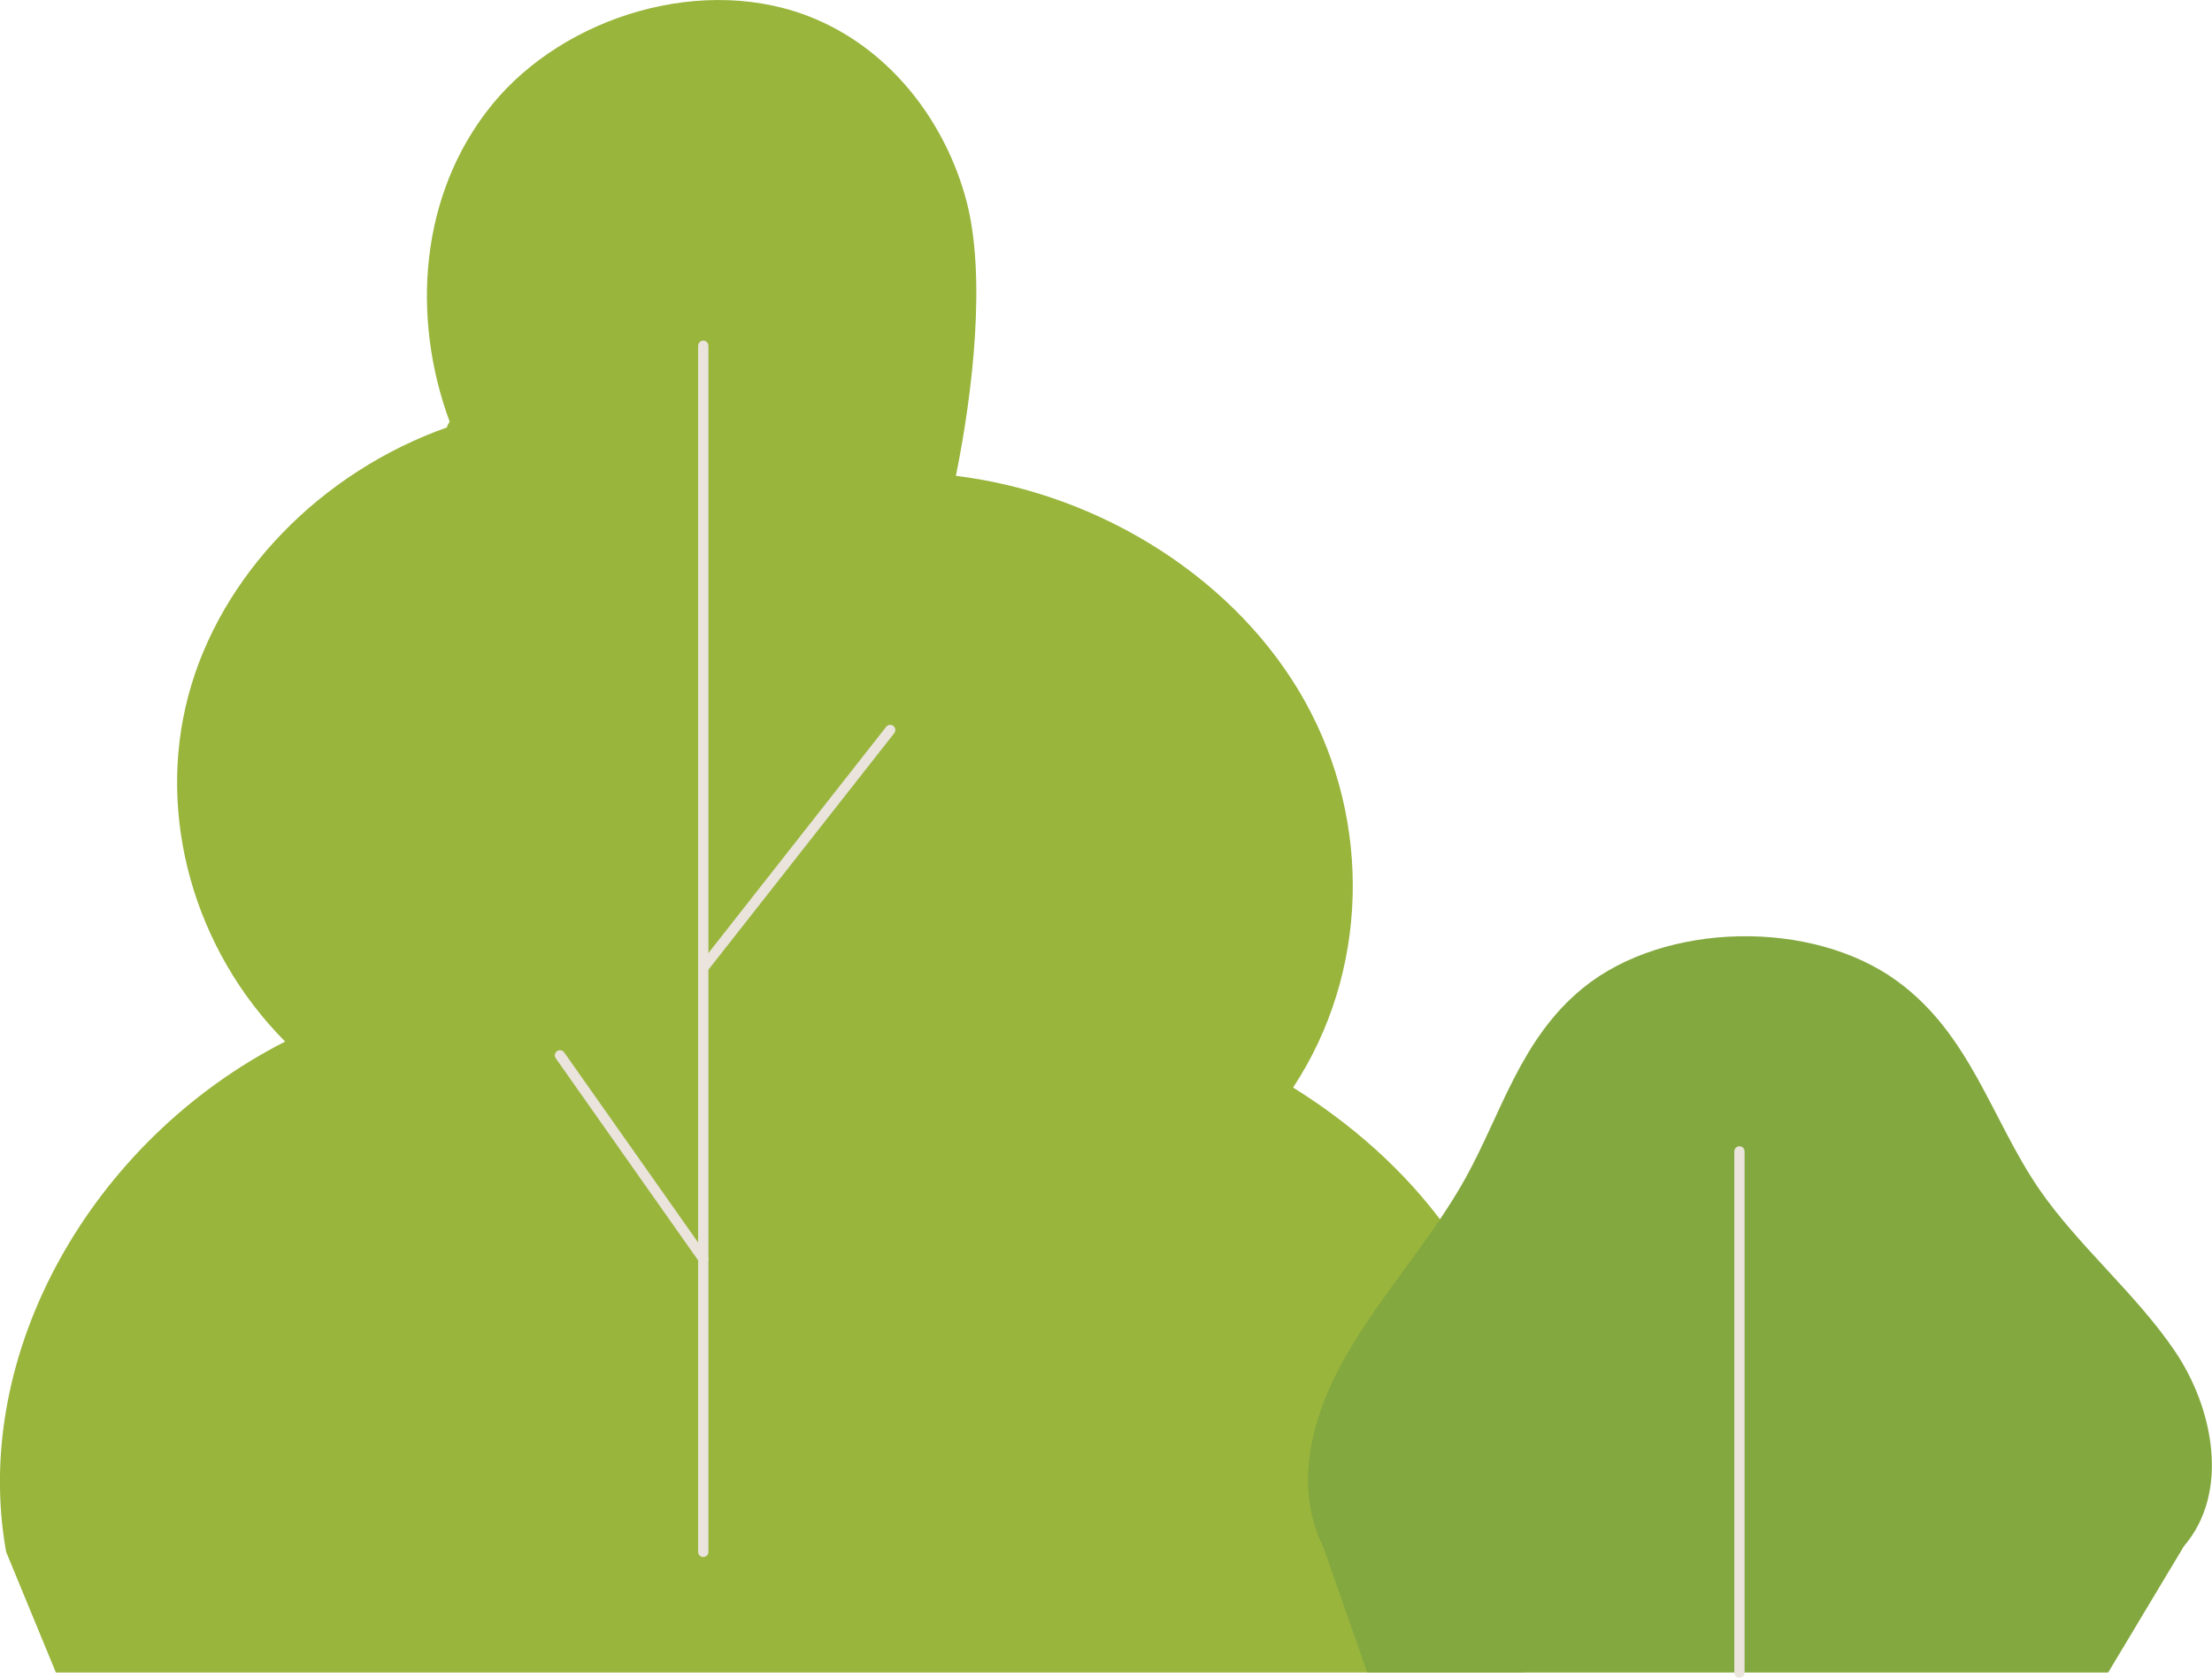
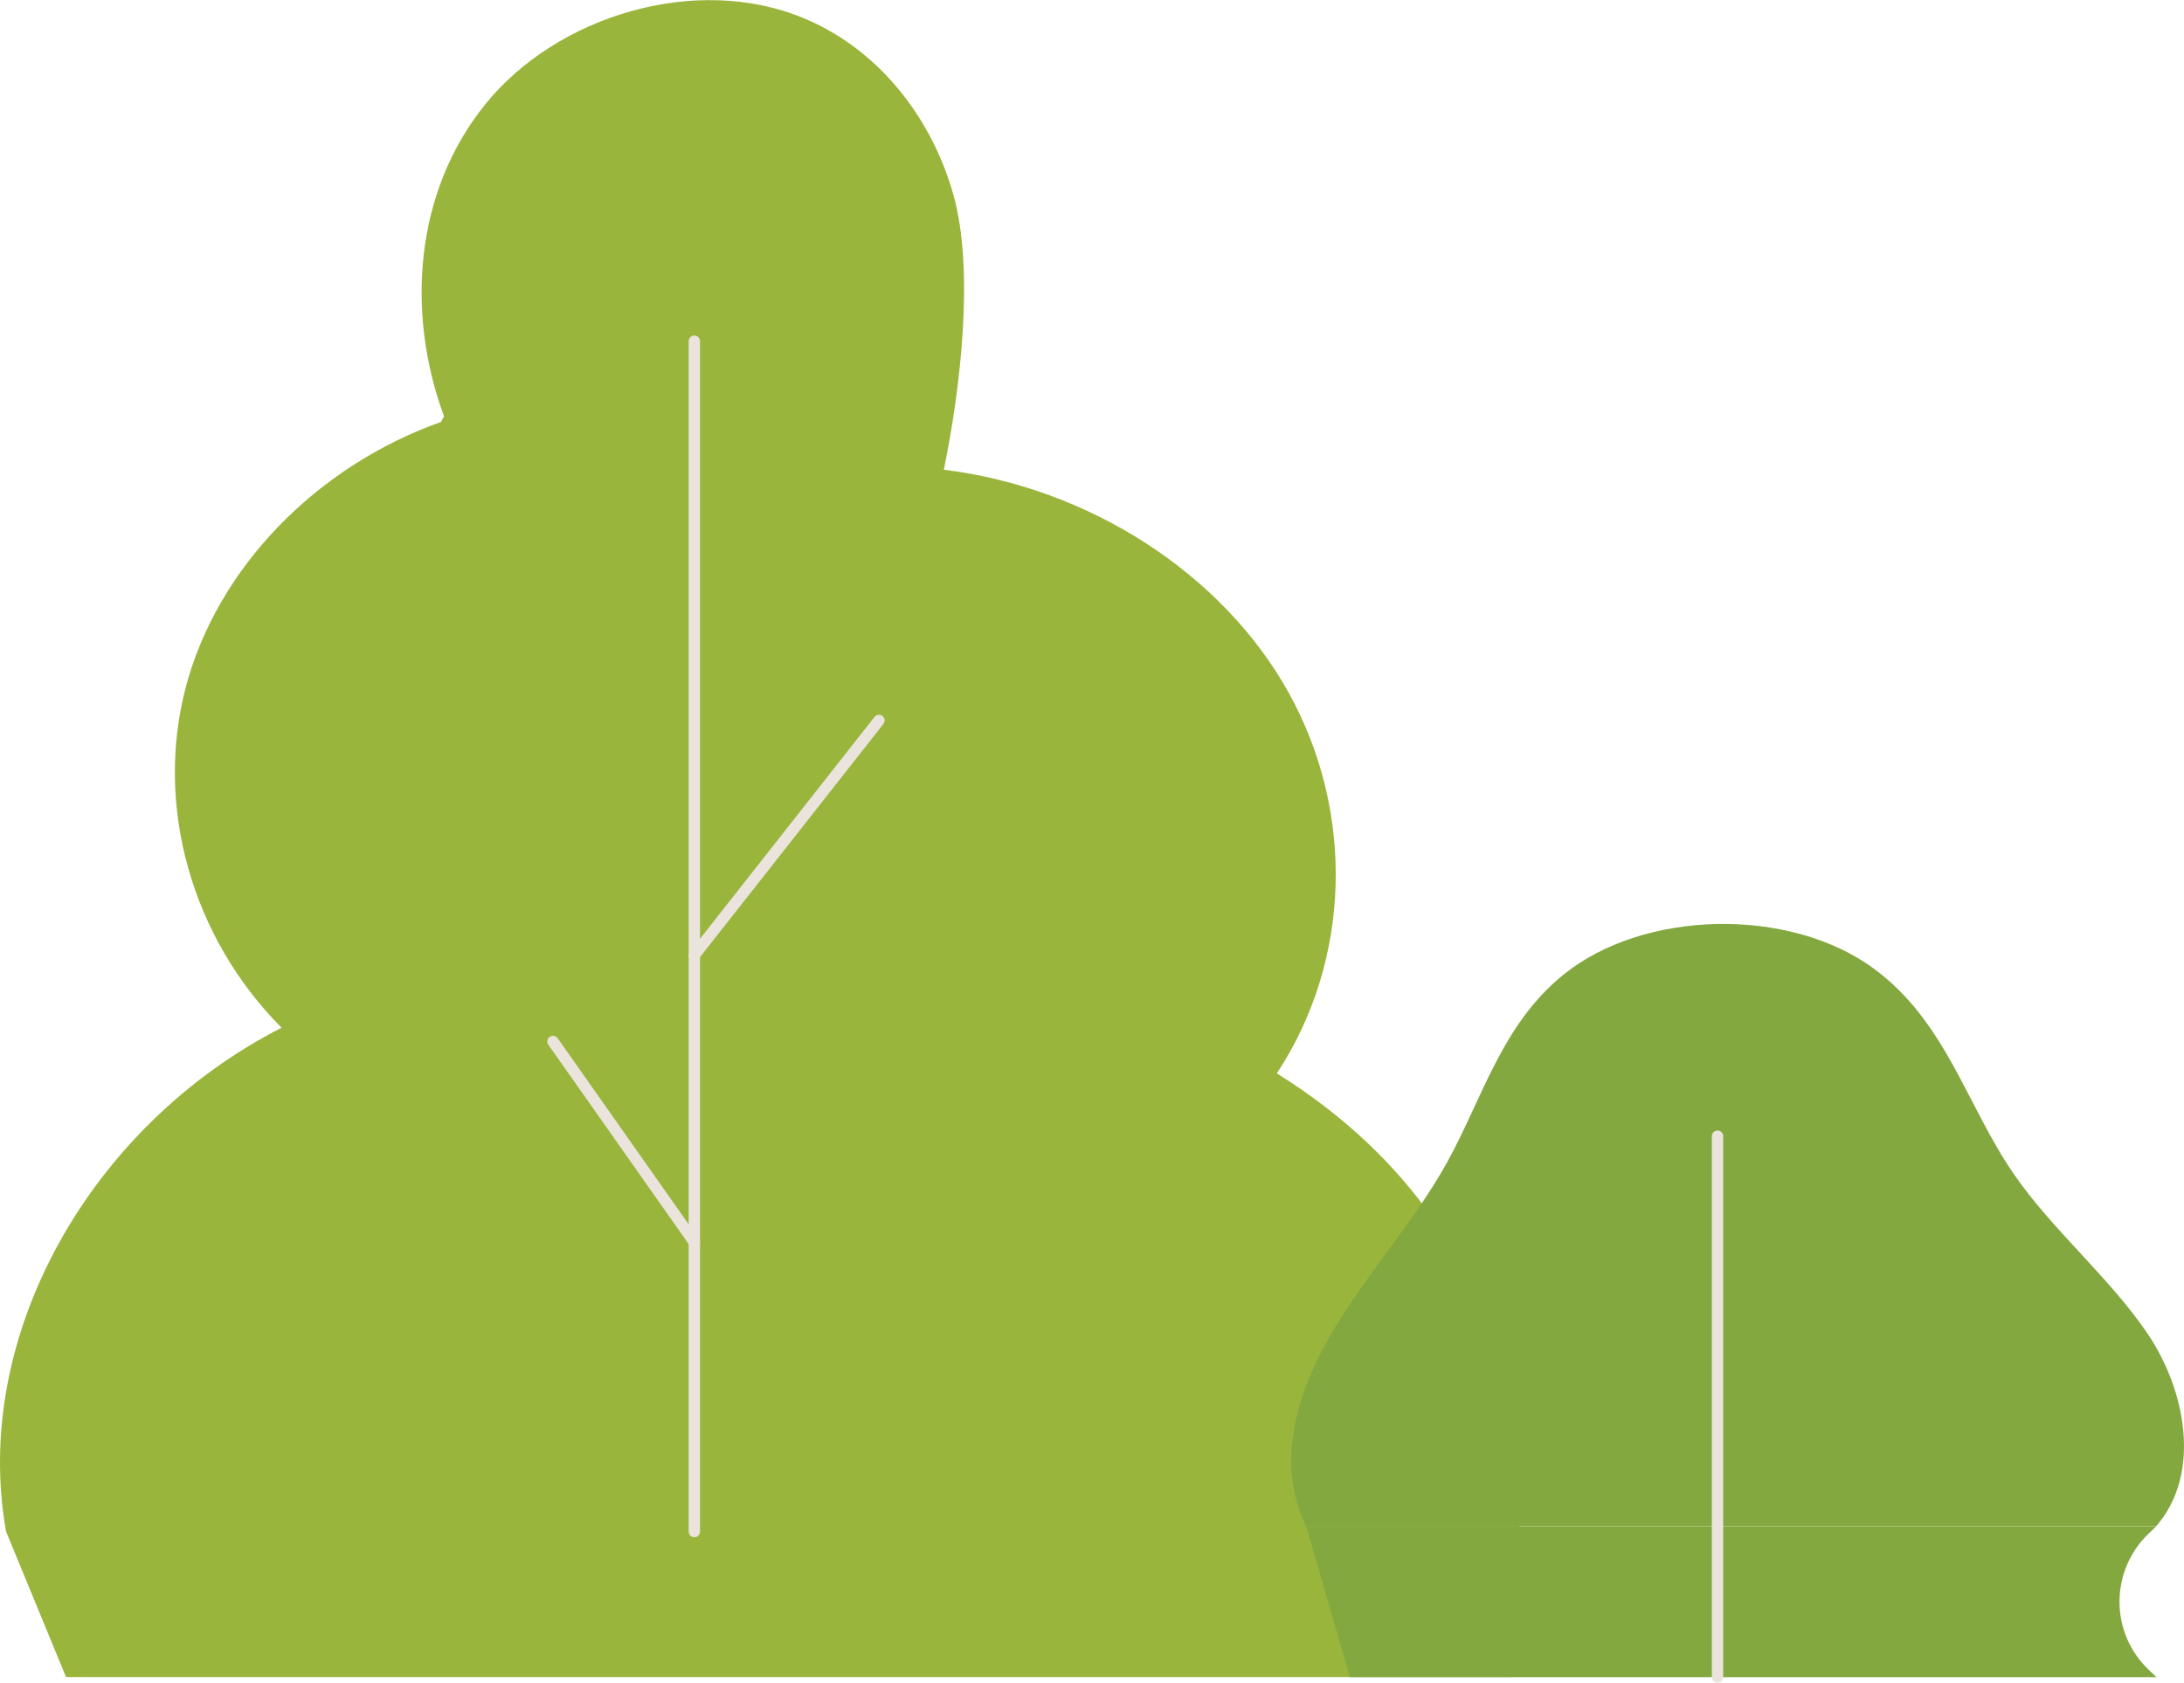
- <svg xmlns="http://www.w3.org/2000/svg" id="Layer_1" version="1.1" viewBox="0 0 1333.6 1011.3">
+ <svg xmlns="http://www.w3.org/2000/svg" id="Layer_1" version="1.1" viewBox="0 0 1362.9 1050.4">
  <defs>
    <style>
      .st0 {
        fill: #99b53c;
      }

      .st1 {
+         fill: #83a83f;
+       }
+ 
+       .st2 {
        fill: none;
        stroke: #eae4dc;
        stroke-linecap: round;
        stroke-linejoin: round;
-         stroke-width: 6.2px;
-       }
- 
-       .st2 {
-         fill: #83a83f;
+         stroke-width: 7.1px;
      }
    </style>
  </defs>
-   <path class="st0" d="M779.6,655.5c45.7-69.4,47.6-159.9,7.3-232.5-40.3-72.6-121.7-125.2-210.6-136.2,10.1-49.6,18.5-120.6,6.2-166.3-12.3-45.7-43.8-89-90.8-109-66.6-28.3-151.8-1.8-195.3,51.9-43.5,53.7-48.6,127.7-25.3,190.8-2.1,3.3-1.7,3.3-1.3,3.3-76.7,27.1-137.1,89.5-156.3,162-19.2,72.4,3.4,152.9,58.4,208.3C54.7,687.5-17.7,816.5,3.7,935.4l30,72.7h884.7l9.1-72.7c0-.6,23.3-173.2-147.9-279.9Z" />
-   <polygon class="st2" points="797.6 931.9 824.3 1008.1 1271 1008.1 1316.7 931.9 797.6 931.9" />
+   <path class="st0" d="M796.8,670c46.7-70.9,48.6-163.4,7.4-237.6-41.2-74.2-124.3-128-215.2-139.2,10.4-50.7,18.9-123.2,6.4-170-12.6-46.7-44.7-91-92.8-111.4-68-28.9-155.2-1.8-199.6,53.1-44.5,54.9-49.7,130.5-25.9,195-2.1,3.3-1.7,3.3-1.4,3.3-78.4,27.7-140.1,91.5-159.7,165.5-19.6,74,3.4,156.2,59.7,212.8C56,702.7-18,834.4,3.8,956l37.4,90.8h901.7s5-90.8,5-90.8c0-.6,23.8-177.1-151.1-286Z" />
+   <path class="st1" d="M815.1,952.5l27.3,94.4h503.3l-4.9-4.7c-24.2-23.1-24.2-61.7,0-84.9l4.9-4.7h-530.6Z" />
  <g>
-     <path class="st2" d="M1316.7,931.9c27.8-32.3,17.8-83.3-5.6-117.7-23.4-34.5-58.2-63.3-81.8-97.6-28.7-42-41.2-92.8-85.3-125.1-51.5-37.8-140.5-35.9-189.5,3.9-37.7,30.6-49.2,75.4-70.9,114.6-20.3,36.6-50.2,69.4-71.3,105.7-21.1,36.3-33,79-14.7,116.3h519.1Z" />
+     <path class="st1" d="M1345.7,952.5c28.4-33,18.2-85.1-5.7-120.3-23.9-35.2-59.5-64.6-83.6-99.8-29.4-42.9-42.1-94.8-87.2-127.9-52.6-38.6-143.6-36.7-193.7,4-38.5,31.3-50.3,77-72.5,117.1-20.7,37.4-51.3,70.9-72.9,108.1-21.6,37.1-33.7,80.7-15.1,118.8h530.6Z" />
    <g>
-       <line class="st1" x1="424" y1="208.4" x2="424" y2="935.4" />
-       <line class="st1" x1="424" y1="583.4" x2="536.7" y2="440" />
-       <line class="st1" x1="424" y1="758.7" x2="337.6" y2="636.1" />
+       <line class="st2" x1="433.3" y1="213" x2="433.3" y2="956" />
+       <line class="st2" x1="433.3" y1="596.2" x2="548.5" y2="449.7" />
+       <line class="st2" x1="433.3" y1="775.4" x2="345.1" y2="650.1" />
    </g>
-     <line class="st1" x1="1048.7" y1="694" x2="1048.7" y2="1008.1" />
+     <line class="st2" x1="1071.8" y1="709.2" x2="1071.8" y2="1046.8" />
  </g>
</svg>
